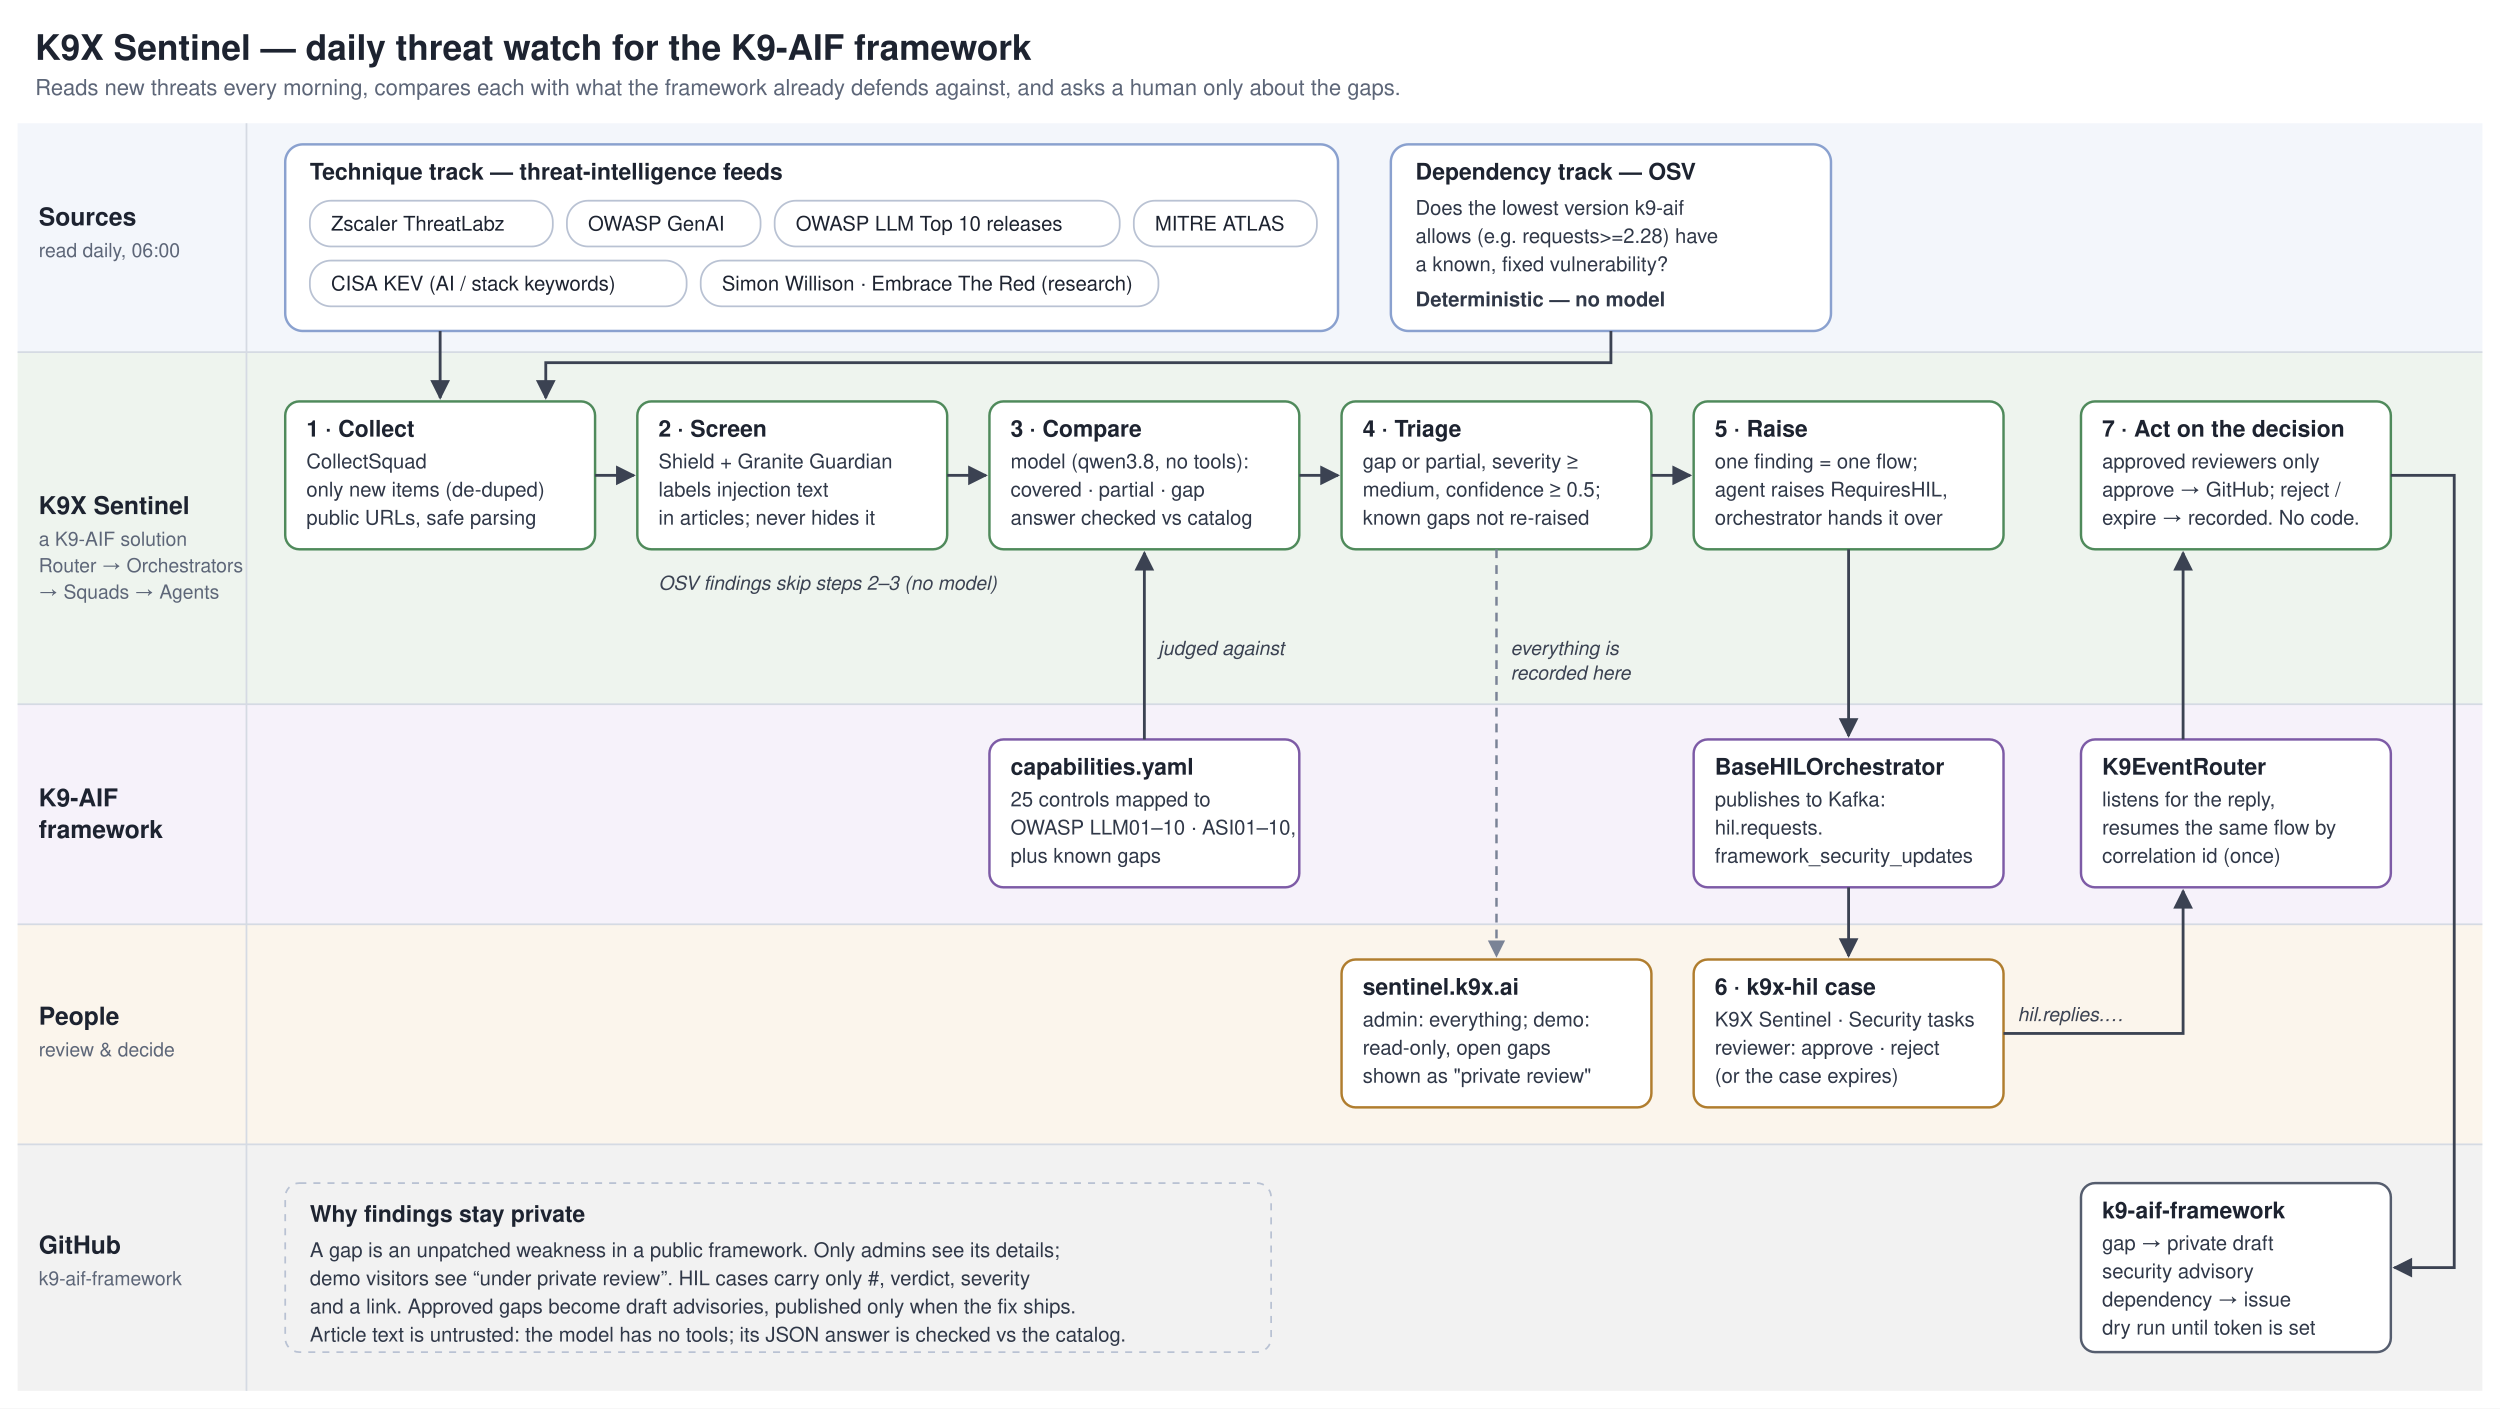
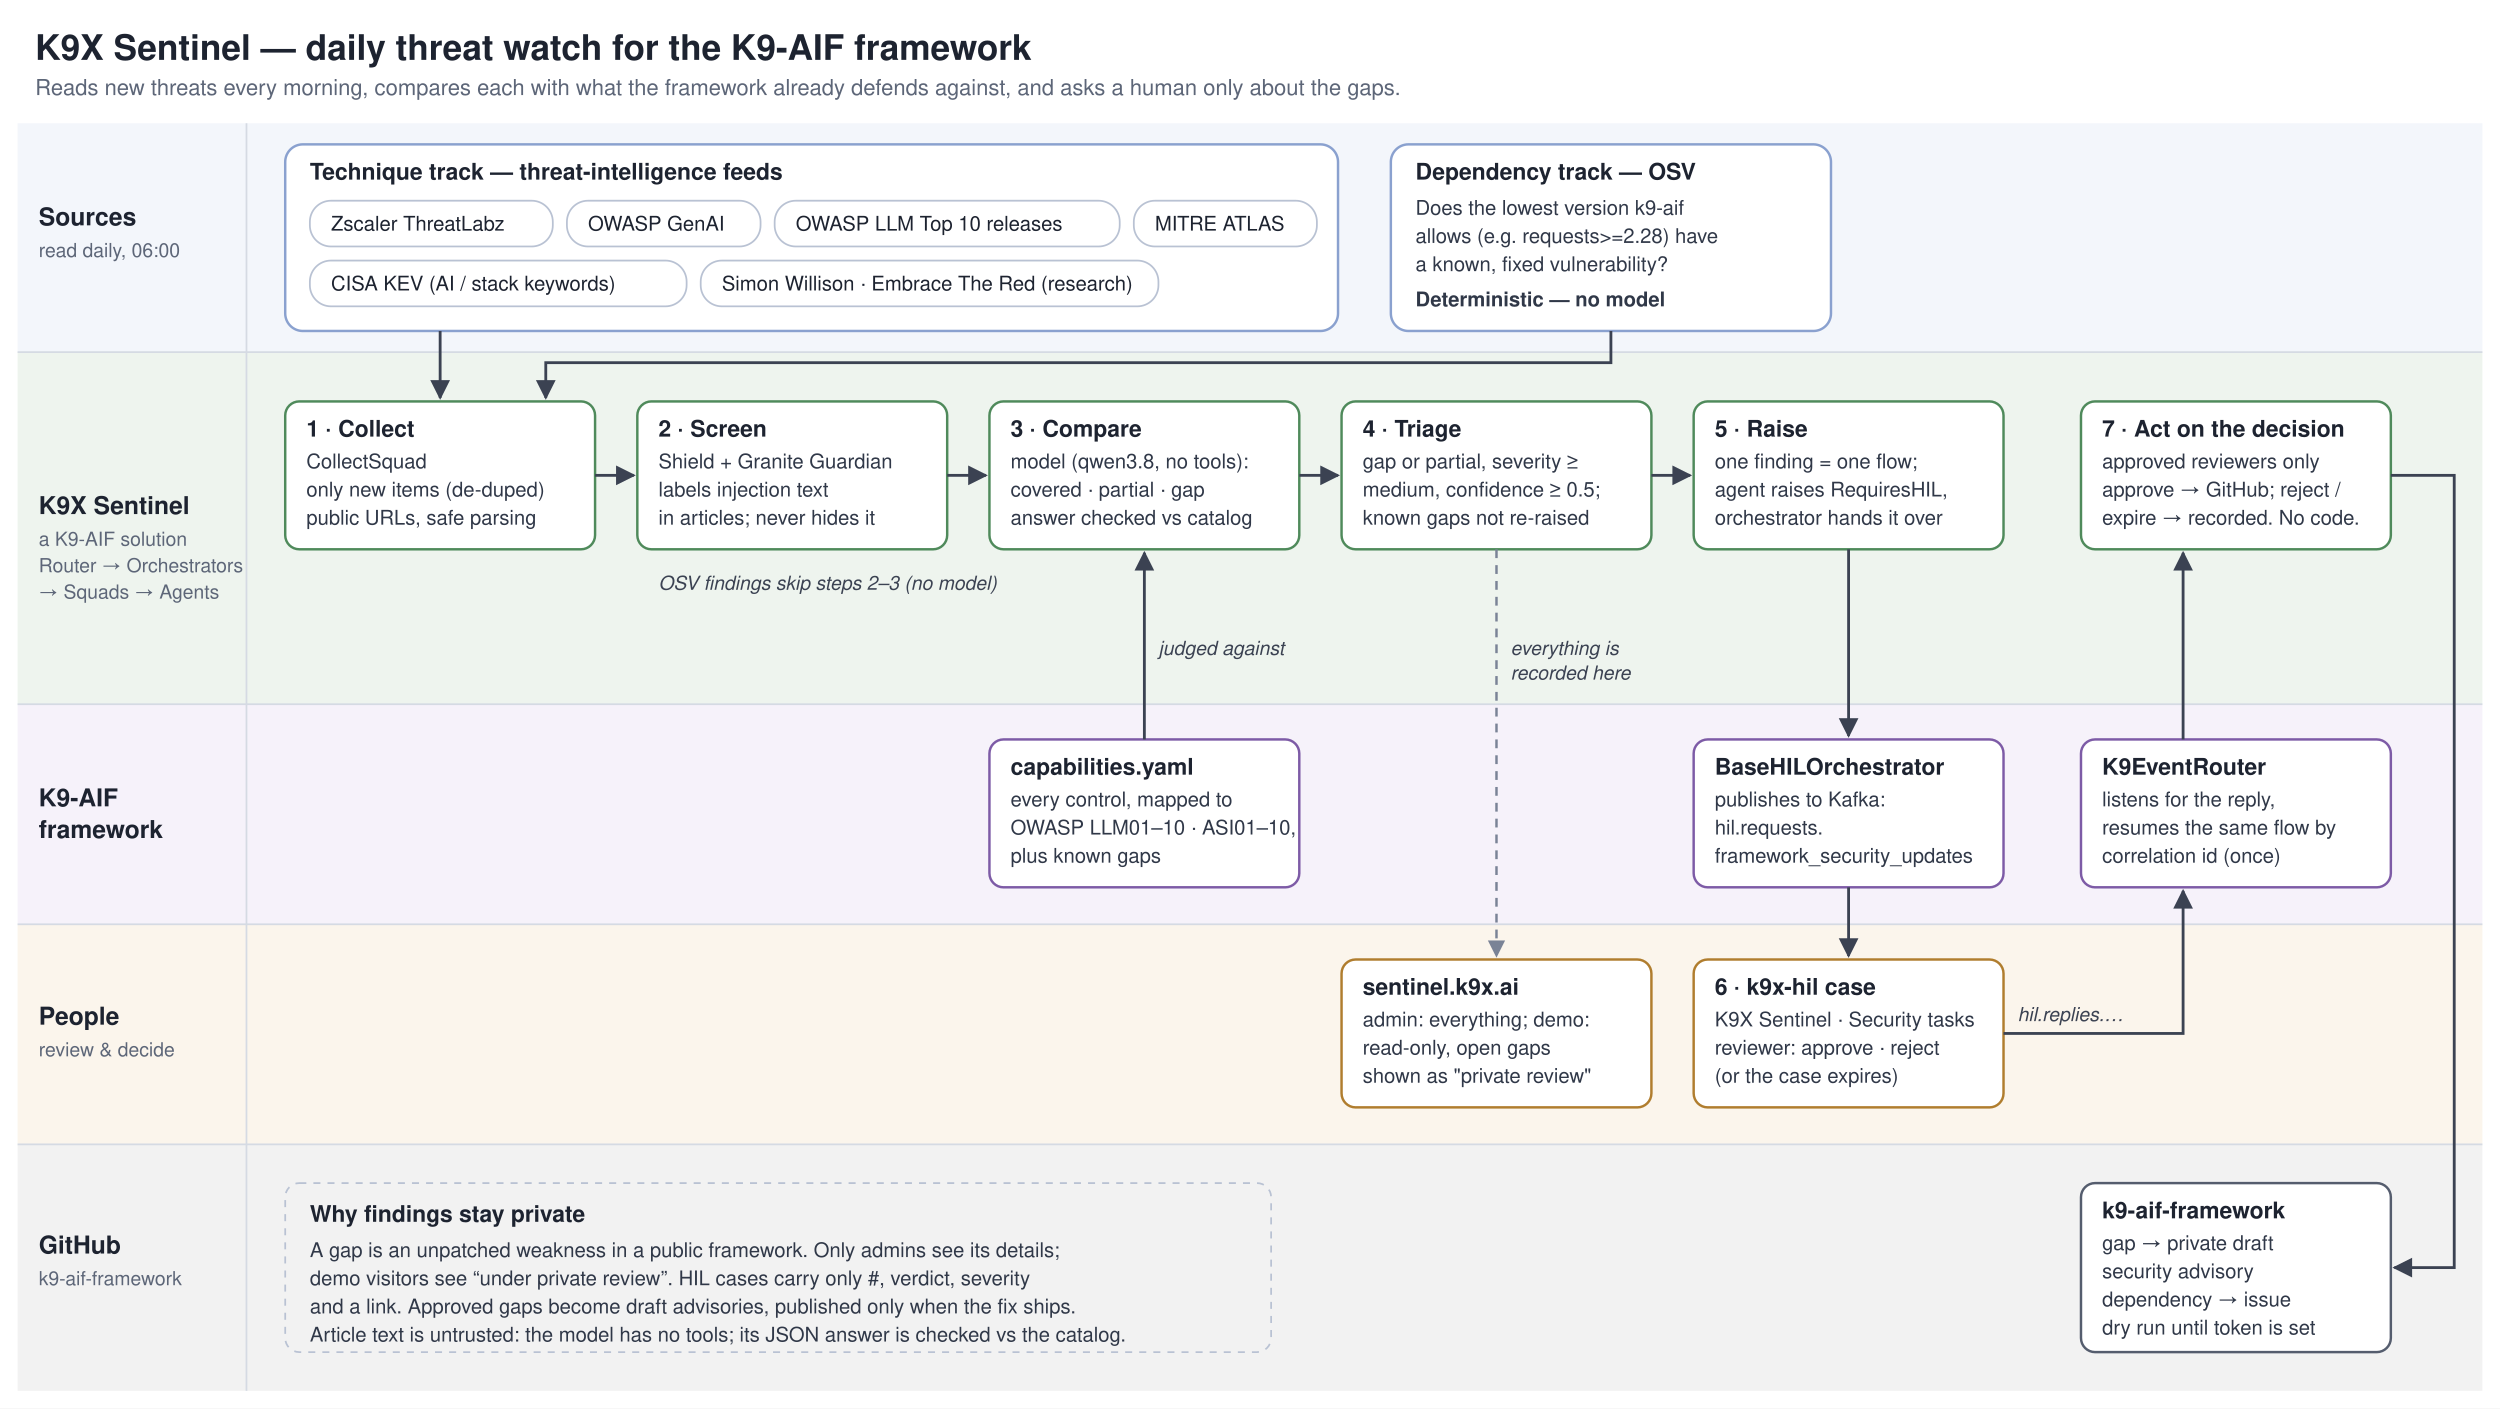
<svg xmlns="http://www.w3.org/2000/svg" viewBox="0 0 1420 800" width="1420" height="800" font-family="system-ui, -apple-system, 'Segoe UI', Helvetica, Arial, sans-serif">
  <defs>
    <marker id="arr" viewBox="0 0 10 10" refX="9" refY="5" markerWidth="7" markerHeight="7" orient="auto-start-reverse">
      <path d="M0,0 L10,5 L0,10 z" fill="#3b4252" />
    </marker>
    <marker id="arrg" viewBox="0 0 10 10" refX="9" refY="5" markerWidth="7" markerHeight="7" orient="auto-start-reverse">
      <path d="M0,0 L10,5 L0,10 z" fill="#7a8396" />
    </marker>
    <style>
      .lane-label { font-size: 14px; font-weight: 700; fill: #1d2330; }
      .lane-sub { font-size: 11px; fill: #5d6678; }
      .box { stroke-width: 1.4; rx: 8; }
      .t { font-size: 13px; font-weight: 700; fill: #1d2330; }
      .l { font-size: 11.5px; fill: #303848; }
      .edge { stroke: #3b4252; stroke-width: 1.6; fill: none; marker-end: url(#arr); }
      .dash { stroke: #7a8396; stroke-width: 1.4; fill: none; stroke-dasharray: 5 4; marker-end: url(#arrg); }
      .el { font-size: 11px; fill: #3b4252; font-style: italic; }
      .chip { fill: #ffffff; stroke: #b9c2d3; rx: 12; }
      .chipt { font-size: 11.5px; fill: #1d2330; }
    </style>
  </defs>
  <rect width="1420" height="800" fill="#ffffff" />
  <text x="20" y="34" font-size="20" font-weight="700" fill="#1d2330">K9X Sentinel — daily threat watch for the K9-AIF framework</text>
  <text x="20" y="54" font-size="12.5" fill="#5d6678">Reads new threats every morning, compares each with what the framework already defends against, and asks a human only about the gaps.</text>
  <rect x="10" y="70" width="1400" height="130" fill="#f3f6fb" />
  <rect x="10" y="200" width="1400" height="200" fill="#eef4ee" />
  <rect x="10" y="400" width="1400" height="125" fill="#f6f2fa" />
  <rect x="10" y="525" width="1400" height="125" fill="#fbf5ec" />
  <rect x="10" y="650" width="1400" height="140" fill="#f2f2f2" />
  <g stroke="#d5dae3">
    <line x1="10" y1="200" x2="1410" y2="200" />
    <line x1="10" y1="400" x2="1410" y2="400" />
    <line x1="10" y1="525" x2="1410" y2="525" />
    <line x1="10" y1="650" x2="1410" y2="650" />
    <line x1="140" y1="70" x2="140" y2="790" />
  </g>
  <text class="lane-label" x="22" y="128">Sources</text>
  <text class="lane-sub" x="22" y="146">read daily, 06:00</text>
  <text class="lane-label" x="22" y="292">K9X Sentinel</text>
  <text class="lane-sub" x="22" y="310">a K9-AIF solution</text>
  <text class="lane-sub" x="22" y="325">Router → Orchestrators</text>
  <text class="lane-sub" x="22" y="340">→ Squads → Agents</text>
  <text class="lane-label" x="22" y="458">K9-AIF</text>
  <text class="lane-label" x="22" y="476">framework</text>
  <text class="lane-label" x="22" y="582">People</text>
  <text class="lane-sub" x="22" y="600">review &amp; decide</text>
  <text class="lane-label" x="22" y="712">GitHub</text>
  <text class="lane-sub" x="22" y="730">k9-aif-framework</text>
  <rect x="162" y="82" width="598" height="106" rx="10" fill="#ffffff" stroke="#8aa1cf" stroke-width="1.4" />
  <text class="t" x="176" y="102">Technique track — threat-intelligence feeds</text>
  <g>
    <rect class="chip" x="176" y="114" width="138" height="26" />
    <text class="chipt" x="188" y="131">Zscaler ThreatLabz</text>
    <rect class="chip" x="322" y="114" width="110" height="26" />
    <text class="chipt" x="334" y="131">OWASP GenAI</text>
    <rect class="chip" x="440" y="114" width="196" height="26" />
    <text class="chipt" x="452" y="131">OWASP LLM Top 10 releases</text>
    <rect class="chip" x="644" y="114" width="104" height="26" />
    <text class="chipt" x="656" y="131">MITRE ATLAS</text>
    <rect class="chip" x="176" y="148" width="214" height="26" />
    <text class="chipt" x="188" y="165">CISA KEV (AI / stack keywords)</text>
    <rect class="chip" x="398" y="148" width="260" height="26" />
    <text class="chipt" x="410" y="165">Simon Willison · Embrace The Red (research)</text>
  </g>
  <rect x="790" y="82" width="250" height="106" rx="10" fill="#ffffff" stroke="#8aa1cf" stroke-width="1.4" />
  <text class="t" x="804" y="102">Dependency track — OSV</text>
  <text class="l" x="804" y="122">Does the lowest version k9-aif</text>
  <text class="l" x="804" y="138">allows (e.g. requests&gt;=2.28) have</text>
  <text class="l" x="804" y="154">a known, fixed vulnerability?</text>
  <text class="l" x="804" y="174" font-weight="700">Deterministic — no model</text>
  <g>
    <rect class="box" x="162" y="228" width="176" height="84" fill="#ffffff" stroke="#4f8a5b" />
    <text class="t" x="174" y="248">1 · Collect</text>
    <text class="l" x="174" y="266">CollectSquad</text>
    <text class="l" x="174" y="282">only new items (de-duped)</text>
    <text class="l" x="174" y="298">public URLs, safe parsing</text>
    <rect class="box" x="362" y="228" width="176" height="84" fill="#ffffff" stroke="#4f8a5b" />
    <text class="t" x="374" y="248">2 · Screen</text>
    <text class="l" x="374" y="266">Shield + Granite Guardian</text>
    <text class="l" x="374" y="282">labels injection text</text>
    <text class="l" x="374" y="298">in articles; never hides it</text>
    <rect class="box" x="562" y="228" width="176" height="84" fill="#ffffff" stroke="#4f8a5b" />
    <text class="t" x="574" y="248">3 · Compare</text>
    <text class="l" x="574" y="266">model (qwen3.8, no tools):</text>
    <text class="l" x="574" y="282">covered · partial · gap</text>
    <text class="l" x="574" y="298">answer checked vs catalog</text>
    <rect class="box" x="762" y="228" width="176" height="84" fill="#ffffff" stroke="#4f8a5b" />
    <text class="t" x="774" y="248">4 · Triage</text>
    <text class="l" x="774" y="266">gap or partial, severity ≥</text>
    <text class="l" x="774" y="282">medium, confidence ≥ 0.5;</text>
    <text class="l" x="774" y="298">known gaps not re-raised</text>
    <rect class="box" x="962" y="228" width="176" height="84" fill="#ffffff" stroke="#4f8a5b" />
    <text class="t" x="974" y="248">5 · Raise</text>
    <text class="l" x="974" y="266">one finding = one flow;</text>
    <text class="l" x="974" y="282">agent raises RequiresHIL,</text>
    <text class="l" x="974" y="298">orchestrator hands it over</text>
    <rect class="box" x="1182" y="228" width="176" height="84" fill="#ffffff" stroke="#4f8a5b" />
    <text class="t" x="1194" y="248">7 · Act on the decision</text>
    <text class="l" x="1194" y="266">approved reviewers only</text>
    <text class="l" x="1194" y="282">approve → GitHub; reject /</text>
    <text class="l" x="1194" y="298">expire → recorded. No code.</text>
  </g>
  <text class="el" x="374" y="335">OSV findings skip steps 2–3 (no model)</text>
  <rect class="box" x="562" y="420" width="176" height="84" fill="#ffffff" stroke="#7d5ba6" />
  <text class="t" x="574" y="440">capabilities.yaml</text>
-   <text class="l" x="574" y="458">25 controls mapped to</text>
+   <text class="l" x="574" y="458">every control, mapped to</text>
  <text class="l" x="574" y="474">OWASP LLM01–10 · ASI01–10,</text>
  <text class="l" x="574" y="490">plus known gaps</text>
  <rect class="box" x="962" y="420" width="176" height="84" fill="#ffffff" stroke="#7d5ba6" />
  <text class="t" x="974" y="440">BaseHILOrchestrator</text>
  <text class="l" x="974" y="458">publishes to Kafka:</text>
  <text class="l" x="974" y="474">hil.requests.</text>
  <text class="l" x="974" y="490">framework_security_updates</text>
  <rect class="box" x="1182" y="420" width="176" height="84" fill="#ffffff" stroke="#7d5ba6" />
  <text class="t" x="1194" y="440">K9EventRouter</text>
  <text class="l" x="1194" y="458">listens for the reply,</text>
  <text class="l" x="1194" y="474">resumes the same flow by</text>
  <text class="l" x="1194" y="490">correlation id (once)</text>
  <rect class="box" x="762" y="545" width="176" height="84" fill="#ffffff" stroke="#b07d2e" />
  <text class="t" x="774" y="565">sentinel.k9x.ai</text>
  <text class="l" x="774" y="583">admin: everything; demo:</text>
  <text class="l" x="774" y="599">read-only, open gaps</text>
  <text class="l" x="774" y="615">shown as "private review"</text>
  <rect class="box" x="962" y="545" width="176" height="84" fill="#ffffff" stroke="#b07d2e" />
  <text class="t" x="974" y="565">6 · k9x-hil case</text>
  <text class="l" x="974" y="583">K9X Sentinel · Security tasks</text>
  <text class="l" x="974" y="599">reviewer: approve · reject</text>
  <text class="l" x="974" y="615">(or the case expires)</text>
  <rect class="box" x="1182" y="672" width="176" height="96" fill="#ffffff" stroke="#555d6e" />
  <text class="t" x="1194" y="692">k9-aif-framework</text>
  <text class="l" x="1194" y="710">gap → private draft</text>
  <text class="l" x="1194" y="726">security advisory</text>
  <text class="l" x="1194" y="742">dependency → issue</text>
  <text class="l" x="1194" y="758">dry run until token is set</text>
  <rect x="162" y="672" width="560" height="96" rx="8" fill="none" stroke="#b9c2d3" stroke-dasharray="4 4" />
  <text class="t" x="176" y="694">Why findings stay private</text>
  <text class="l" x="176" y="714">A gap is an unpatched weakness in a public framework. Only admins see its details;</text>
  <text class="l" x="176" y="730">demo visitors see “under private review”. HIL cases carry only #, verdict, severity</text>
  <text class="l" x="176" y="746">and a link. Approved gaps become draft advisories, published only when the fix ships.</text>
  <text class="l" x="176" y="762">Article text is untrusted: the model has no tools; its JSON answer is checked vs the catalog.</text>
  <path class="edge" d="M250,188 L250,226" />
  <path class="edge" d="M915,188 L915,206 L310,206 L310,226" />
  <path class="edge" d="M338,270 L360,270" />
  <path class="edge" d="M538,270 L560,270" />
  <path class="edge" d="M738,270 L760,270" />
  <path class="edge" d="M938,270 L960,270" />
  <path class="edge" d="M650,420 L650,314" />
  <text class="el" x="658" y="372">judged against</text>
  <path class="edge" d="M1050,312 L1050,418" />
  <path class="edge" d="M1050,504 L1050,543" />
  <path class="edge" d="M1138,587 L1240,587 L1240,506" />
  <text class="el" x="1146" y="580">hil.replies.…</text>
  <path class="edge" d="M1240,420 L1240,314" />
  <path class="edge" d="M1358,270 L1394,270 L1394,720 L1360,720" />
  <path class="dash" d="M850,312 L850,543" />
  <text class="el" x="858" y="372">everything is</text>
  <text class="el" x="858" y="386">recorded here</text>
</svg>
